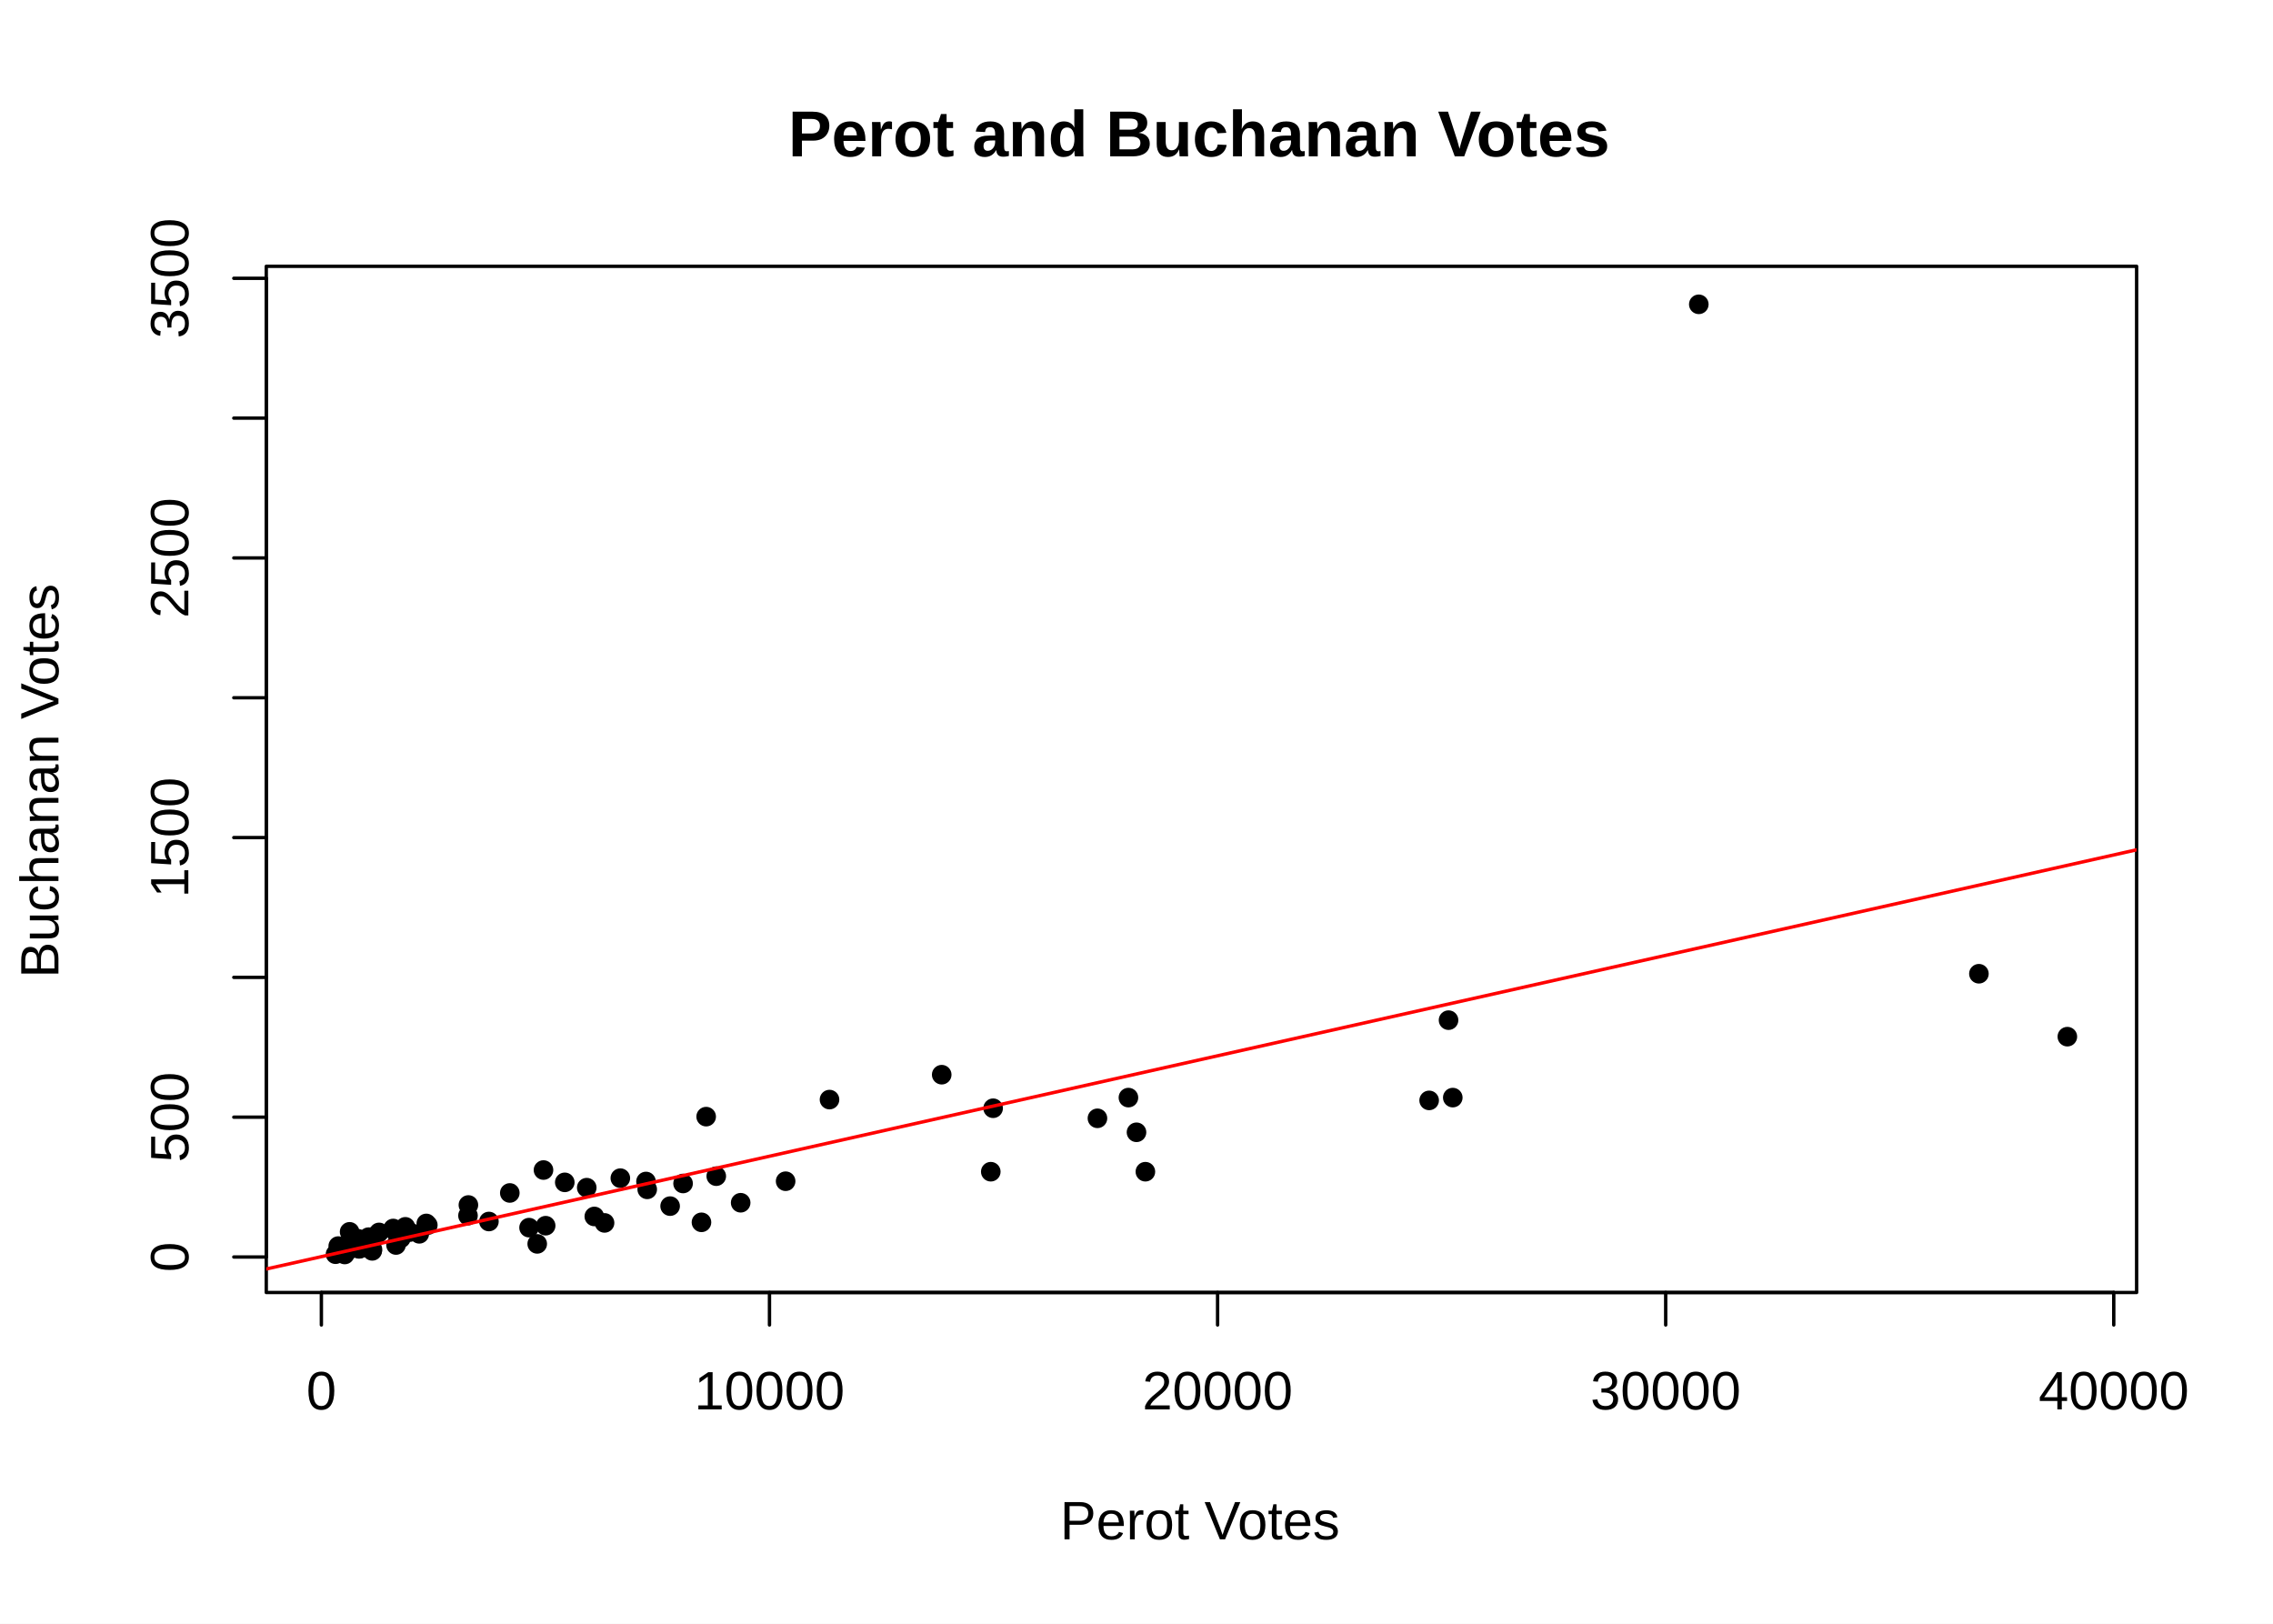
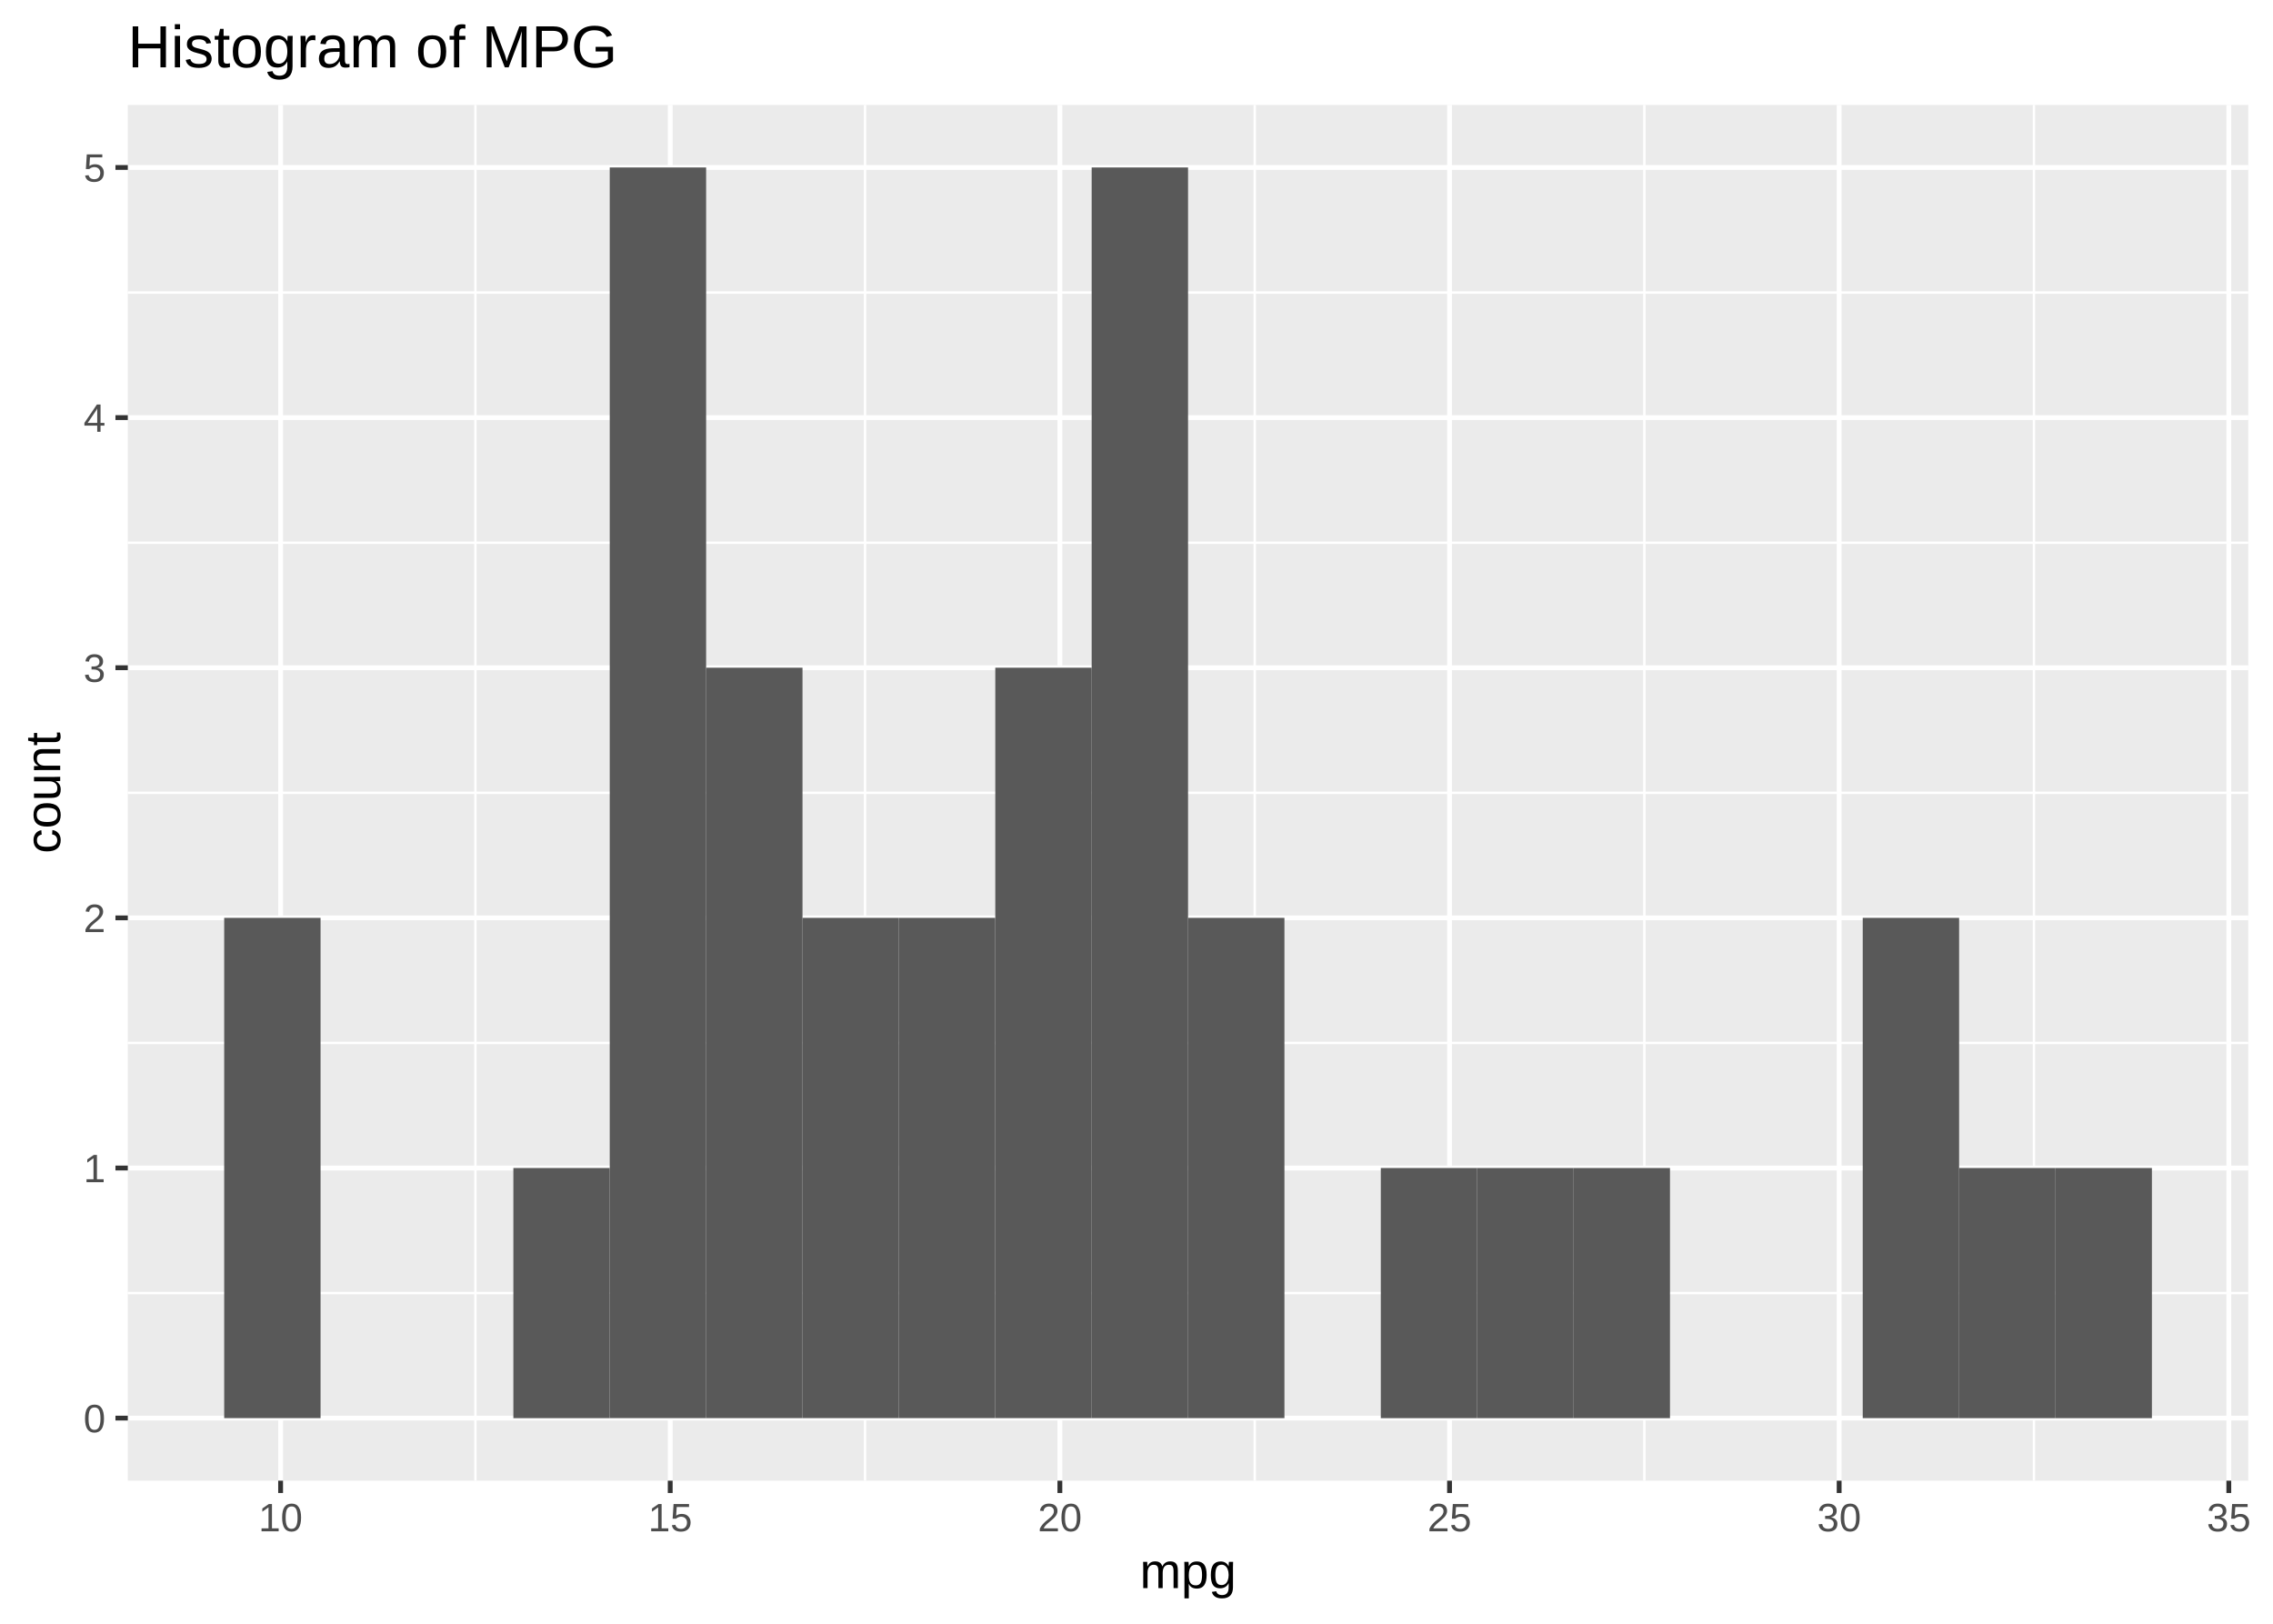
<svg xmlns="http://www.w3.org/2000/svg" viewBox="0 0 504.00 360.00">
  <defs>
    <style type="text/css">
    line, polyline, polygon, path, rect, circle {
      fill: none;
      stroke: #000000;
      stroke-linecap: round;
      stroke-linejoin: round;
      stroke-miterlimit: 10.00;
    }
  </style>
  </defs>
  <rect width="100%" height="100%" style="stroke: none; fill: #FFFFFF;" />
+   <rect x="0" y="0.00" width="504.00" height="360.00" style="stroke-width: 1.07; stroke: #FFFFFF; fill: #FFFFFF;" />
  <defs>
-     <clipPath id="cpNTkuMDR8NDczLjc2fDI4Ni41Nnw1OS4wNA==">
-       <rect x="59.04" y="59.04" width="414.72" height="227.52" />
+     <clipPath id="cpMjguMzR8NDk4LjUyfDMyOC4yOHwyMy4yNw==">
+       <rect x="28.34" y="23.27" width="470.18" height="305.01" />
    </clipPath>
  </defs>
-   <circle cx="151.46" cy="262.39" r="1.80" style="stroke-width: 0.75; fill: #000000;" clip-path="url(#cpNTkuMDR8NDczLjc2fDI4Ni41Nnw1OS4wNA==)" />
-   <circle cx="77.89" cy="274.17" r="1.80" style="stroke-width: 0.75; fill: #000000;" clip-path="url(#cpNTkuMDR8NDczLjc2fDI4Ni41Nnw1OS4wNA==)" />
-   <circle cx="130.10" cy="263.32" r="1.80" style="stroke-width: 0.75; fill: #000000;" clip-path="url(#cpNTkuMDR8NDczLjc2fDI4Ni41Nnw1OS4wNA==)" />
-   <circle cx="79.40" cy="274.66" r="1.80" style="stroke-width: 0.75; fill: #000000;" clip-path="url(#cpNTkuMDR8NDczLjc2fDI4Ni41Nnw1OS4wNA==)" />
-   <circle cx="322.13" cy="243.35" r="1.80" style="stroke-width: 0.75; fill: #000000;" clip-path="url(#cpNTkuMDR8NDczLjc2fDI4Ni41Nnw1OS4wNA==)" />
-   <circle cx="458.40" cy="229.84" r="1.80" style="stroke-width: 0.75; fill: #000000;" clip-path="url(#cpNTkuMDR8NDczLjc2fDI4Ni41Nnw1OS4wNA==)" />
-   <circle cx="77.52" cy="273.11" r="1.80" style="stroke-width: 0.75; fill: #000000;" clip-path="url(#cpNTkuMDR8NDczLjc2fDI4Ni41Nnw1OS4wNA==)" />
-   <circle cx="148.59" cy="267.41" r="1.80" style="stroke-width: 0.75; fill: #000000;" clip-path="url(#cpNTkuMDR8NDczLjc2fDI4Ni41Nnw1OS4wNA==)" />
-   <circle cx="143.24" cy="261.95" r="1.80" style="stroke-width: 0.75; fill: #000000;" clip-path="url(#cpNTkuMDR8NDczLjc2fDI4Ni41Nnw1OS4wNA==)" />
-   <circle cx="103.86" cy="267.16" r="1.80" style="stroke-width: 0.75; fill: #000000;" clip-path="url(#cpNTkuMDR8NDczLjc2fDI4Ni41Nnw1OS4wNA==)" />
-   <circle cx="134.05" cy="271.13" r="1.80" style="stroke-width: 0.75; fill: #000000;" clip-path="url(#cpNTkuMDR8NDczLjc2fDI4Ni41Nnw1OS4wNA==)" />
-   <circle cx="90.83" cy="273.17" r="1.80" style="stroke-width: 0.75; fill: #000000;" clip-path="url(#cpNTkuMDR8NDczLjc2fDI4Ni41Nnw1OS4wNA==)" />
-   <circle cx="80.85" cy="276.46" r="1.80" style="stroke-width: 0.75; fill: #000000;" clip-path="url(#cpNTkuMDR8NDczLjc2fDI4Ni41Nnw1OS4wNA==)" />
-   <circle cx="77.74" cy="276.89" r="1.80" style="stroke-width: 0.75; fill: #000000;" clip-path="url(#cpNTkuMDR8NDczLjc2fDI4Ni41Nnw1OS4wNA==)" />
-   <circle cx="208.81" cy="238.27" r="1.80" style="stroke-width: 0.75; fill: #000000;" clip-path="url(#cpNTkuMDR8NDczLjc2fDI4Ni41Nnw1OS4wNA==)" />
-   <circle cx="156.58" cy="247.57" r="1.80" style="stroke-width: 0.75; fill: #000000;" clip-path="url(#cpNTkuMDR8NDczLjc2fDI4Ni41Nnw1OS4wNA==)" />
-   <circle cx="92.97" cy="273.55" r="1.80" style="stroke-width: 0.75; fill: #000000;" clip-path="url(#cpNTkuMDR8NDczLjc2fDI4Ni41Nnw1OS4wNA==)" />
-   <circle cx="79.98" cy="276.65" r="1.80" style="stroke-width: 0.75; fill: #000000;" clip-path="url(#cpNTkuMDR8NDczLjc2fDI4Ni41Nnw1OS4wNA==)" />
-   <circle cx="80.58" cy="276.34" r="1.80" style="stroke-width: 0.75; fill: #000000;" clip-path="url(#cpNTkuMDR8NDczLjc2fDI4Ni41Nnw1OS4wNA==)" />
-   <circle cx="79.62" cy="276.89" r="1.80" style="stroke-width: 0.75; fill: #000000;" clip-path="url(#cpNTkuMDR8NDczLjc2fDI4Ni41Nnw1OS4wNA==)" />
-   <circle cx="76.44" cy="278.13" r="1.80" style="stroke-width: 0.75; fill: #000000;" clip-path="url(#cpNTkuMDR8NDczLjc2fDI4Ni41Nnw1OS4wNA==)" />
-   <circle cx="81.73" cy="274.29" r="1.80" style="stroke-width: 0.75; fill: #000000;" clip-path="url(#cpNTkuMDR8NDczLjc2fDI4Ni41Nnw1OS4wNA==)" />
-   <circle cx="75.29" cy="277.27" r="1.80" style="stroke-width: 0.75; fill: #000000;" clip-path="url(#cpNTkuMDR8NDczLjc2fDI4Ni41Nnw1OS4wNA==)" />
-   <circle cx="79.72" cy="276.83" r="1.80" style="stroke-width: 0.75; fill: #000000;" clip-path="url(#cpNTkuMDR8NDczLjc2fDI4Ni41Nnw1OS4wNA==)" />
-   <circle cx="82.54" cy="277.33" r="1.80" style="stroke-width: 0.75; fill: #000000;" clip-path="url(#cpNTkuMDR8NDczLjc2fDI4Ni41Nnw1OS4wNA==)" />
-   <circle cx="143.51" cy="263.69" r="1.80" style="stroke-width: 0.75; fill: #000000;" clip-path="url(#cpNTkuMDR8NDczLjc2fDI4Ni41Nnw1OS4wNA==)" />
-   <circle cx="108.41" cy="270.82" r="1.80" style="stroke-width: 0.75; fill: #000000;" clip-path="url(#cpNTkuMDR8NDczLjc2fDI4Ni41Nnw1OS4wNA==)" />
-   <circle cx="321.19" cy="226.18" r="1.80" style="stroke-width: 0.75; fill: #000000;" clip-path="url(#cpNTkuMDR8NDczLjc2fDI4Ni41Nnw1OS4wNA==)" />
-   <circle cx="83.26" cy="273.98" r="1.80" style="stroke-width: 0.75; fill: #000000;" clip-path="url(#cpNTkuMDR8NDczLjc2fDI4Ni41Nnw1OS4wNA==)" />
-   <circle cx="117.31" cy="272.18" r="1.80" style="stroke-width: 0.75; fill: #000000;" clip-path="url(#cpNTkuMDR8NDczLjc2fDI4Ni41Nnw1OS4wNA==)" />
-   <circle cx="87.18" cy="272.37" r="1.80" style="stroke-width: 0.75; fill: #000000;" clip-path="url(#cpNTkuMDR8NDczLjc2fDI4Ni41Nnw1OS4wNA==)" />
-   <circle cx="75.17" cy="276.89" r="1.80" style="stroke-width: 0.75; fill: #000000;" clip-path="url(#cpNTkuMDR8NDczLjc2fDI4Ni41Nnw1OS4wNA==)" />
-   <circle cx="74.40" cy="278.07" r="1.80" style="stroke-width: 0.75; fill: #000000;" clip-path="url(#cpNTkuMDR8NDczLjc2fDI4Ni41Nnw1OS4wNA==)" />
-   <circle cx="158.82" cy="260.77" r="1.80" style="stroke-width: 0.75; fill: #000000;" clip-path="url(#cpNTkuMDR8NDczLjc2fDI4Ni41Nnw1OS4wNA==)" />
-   <circle cx="253.97" cy="259.78" r="1.80" style="stroke-width: 0.75; fill: #000000;" clip-path="url(#cpNTkuMDR8NDczLjc2fDI4Ni41Nnw1OS4wNA==)" />
-   <circle cx="137.55" cy="261.21" r="1.80" style="stroke-width: 0.75; fill: #000000;" clip-path="url(#cpNTkuMDR8NDczLjc2fDI4Ni41Nnw1OS4wNA==)" />
-   <circle cx="88.89" cy="274.54" r="1.80" style="stroke-width: 0.75; fill: #000000;" clip-path="url(#cpNTkuMDR8NDczLjc2fDI4Ni41Nnw1OS4wNA==)" />
-   <circle cx="75.00" cy="276.27" r="1.80" style="stroke-width: 0.75; fill: #000000;" clip-path="url(#cpNTkuMDR8NDczLjc2fDI4Ni41Nnw1OS4wNA==)" />
-   <circle cx="77.00" cy="276.89" r="1.80" style="stroke-width: 0.75; fill: #000000;" clip-path="url(#cpNTkuMDR8NDczLjc2fDI4Ni41Nnw1OS4wNA==)" />
-   <circle cx="174.20" cy="261.89" r="1.80" style="stroke-width: 0.75; fill: #000000;" clip-path="url(#cpNTkuMDR8NDczLjc2fDI4Ni41Nnw1OS4wNA==)" />
-   <circle cx="183.93" cy="243.79" r="1.80" style="stroke-width: 0.75; fill: #000000;" clip-path="url(#cpNTkuMDR8NDczLjc2fDI4Ni41Nnw1OS4wNA==)" />
-   <circle cx="120.99" cy="271.75" r="1.80" style="stroke-width: 0.75; fill: #000000;" clip-path="url(#cpNTkuMDR8NDczLjc2fDI4Ni41Nnw1OS4wNA==)" />
-   <circle cx="316.89" cy="243.97" r="1.80" style="stroke-width: 0.75; fill: #000000;" clip-path="url(#cpNTkuMDR8NDczLjc2fDI4Ni41Nnw1OS4wNA==)" />
-   <circle cx="119.12" cy="275.78" r="1.80" style="stroke-width: 0.75; fill: #000000;" clip-path="url(#cpNTkuMDR8NDczLjc2fDI4Ni41Nnw1OS4wNA==)" />
-   <circle cx="87.72" cy="273.11" r="1.80" style="stroke-width: 0.75; fill: #000000;" clip-path="url(#cpNTkuMDR8NDczLjc2fDI4Ni41Nnw1OS4wNA==)" />
-   <circle cx="125.23" cy="262.14" r="1.80" style="stroke-width: 0.75; fill: #000000;" clip-path="url(#cpNTkuMDR8NDczLjc2fDI4Ni41Nnw1OS4wNA==)" />
-   <circle cx="87.81" cy="276.03" r="1.80" style="stroke-width: 0.75; fill: #000000;" clip-path="url(#cpNTkuMDR8NDczLjc2fDI4Ni41Nnw1OS4wNA==)" />
-   <circle cx="252.00" cy="251.04" r="1.80" style="stroke-width: 0.75; fill: #000000;" clip-path="url(#cpNTkuMDR8NDczLjc2fDI4Ni41Nnw1OS4wNA==)" />
-   <circle cx="131.78" cy="269.70" r="1.80" style="stroke-width: 0.75; fill: #000000;" clip-path="url(#cpNTkuMDR8NDczLjc2fDI4Ni41Nnw1OS4wNA==)" />
-   <circle cx="376.68" cy="67.47" r="1.80" style="stroke-width: 0.75; fill: #000000;" clip-path="url(#cpNTkuMDR8NDczLjc2fDI4Ni41Nnw1OS4wNA==)" />
-   <circle cx="250.21" cy="243.35" r="1.80" style="stroke-width: 0.75; fill: #000000;" clip-path="url(#cpNTkuMDR8NDczLjc2fDI4Ni41Nnw1OS4wNA==)" />
-   <circle cx="438.79" cy="215.89" r="1.80" style="stroke-width: 0.75; fill: #000000;" clip-path="url(#cpNTkuMDR8NDczLjc2fDI4Ni41Nnw1OS4wNA==)" />
-   <circle cx="220.21" cy="245.71" r="1.80" style="stroke-width: 0.75; fill: #000000;" clip-path="url(#cpNTkuMDR8NDczLjc2fDI4Ni41Nnw1OS4wNA==)" />
-   <circle cx="103.77" cy="269.52" r="1.80" style="stroke-width: 0.75; fill: #000000;" clip-path="url(#cpNTkuMDR8NDczLjc2fDI4Ni41Nnw1OS4wNA==)" />
-   <circle cx="120.51" cy="259.41" r="1.80" style="stroke-width: 0.75; fill: #000000;" clip-path="url(#cpNTkuMDR8NDczLjc2fDI4Ni41Nnw1OS4wNA==)" />
-   <circle cx="219.69" cy="259.78" r="1.80" style="stroke-width: 0.75; fill: #000000;" clip-path="url(#cpNTkuMDR8NDczLjc2fDI4Ni41Nnw1OS4wNA==)" />
-   <circle cx="164.23" cy="266.66" r="1.80" style="stroke-width: 0.75; fill: #000000;" clip-path="url(#cpNTkuMDR8NDczLjc2fDI4Ni41Nnw1OS4wNA==)" />
-   <circle cx="113.04" cy="264.49" r="1.80" style="stroke-width: 0.75; fill: #000000;" clip-path="url(#cpNTkuMDR8NDczLjc2fDI4Ni41Nnw1OS4wNA==)" />
-   <circle cx="155.54" cy="271.00" r="1.80" style="stroke-width: 0.75; fill: #000000;" clip-path="url(#cpNTkuMDR8NDczLjc2fDI4Ni41Nnw1OS4wNA==)" />
-   <circle cx="94.86" cy="271.62" r="1.80" style="stroke-width: 0.75; fill: #000000;" clip-path="url(#cpNTkuMDR8NDczLjc2fDI4Ni41Nnw1OS4wNA==)" />
-   <circle cx="89.88" cy="272.00" r="1.80" style="stroke-width: 0.75; fill: #000000;" clip-path="url(#cpNTkuMDR8NDczLjc2fDI4Ni41Nnw1OS4wNA==)" />
-   <circle cx="82.59" cy="277.02" r="1.80" style="stroke-width: 0.75; fill: #000000;" clip-path="url(#cpNTkuMDR8NDczLjc2fDI4Ni41Nnw1OS4wNA==)" />
-   <circle cx="75.48" cy="276.40" r="1.80" style="stroke-width: 0.75; fill: #000000;" clip-path="url(#cpNTkuMDR8NDczLjc2fDI4Ni41Nnw1OS4wNA==)" />
-   <circle cx="243.34" cy="247.94" r="1.80" style="stroke-width: 0.75; fill: #000000;" clip-path="url(#cpNTkuMDR8NDczLjc2fDI4Ni41Nnw1OS4wNA==)" />
-   <circle cx="82.10" cy="275.84" r="1.80" style="stroke-width: 0.75; fill: #000000;" clip-path="url(#cpNTkuMDR8NDczLjc2fDI4Ni41Nnw1OS4wNA==)" />
-   <circle cx="94.53" cy="271.25" r="1.80" style="stroke-width: 0.75; fill: #000000;" clip-path="url(#cpNTkuMDR8NDczLjc2fDI4Ni41Nnw1OS4wNA==)" />
-   <circle cx="84.05" cy="273.24" r="1.80" style="stroke-width: 0.75; fill: #000000;" clip-path="url(#cpNTkuMDR8NDczLjc2fDI4Ni41Nnw1OS4wNA==)" />
+   <rect x="28.34" y="23.27" width="470.18" height="305.01" style="stroke-width: 1.07; stroke: none; fill: #EBEBEB;" clip-path="url(#cpMjguMzR8NDk4LjUyfDMyOC4yOHwyMy4yNw==)" />
+   <polyline points="28.34,286.68 498.52,286.68 " style="stroke-width: 0.53; stroke: #FFFFFF; stroke-linecap: butt;" clip-path="url(#cpMjguMzR8NDk4LjUyfDMyOC4yOHwyMy4yNw==)" />
+   <polyline points="28.34,231.23 498.52,231.23 " style="stroke-width: 0.53; stroke: #FFFFFF; stroke-linecap: butt;" clip-path="url(#cpMjguMzR8NDk4LjUyfDMyOC4yOHwyMy4yNw==)" />
+   <polyline points="28.34,175.77 498.52,175.77 " style="stroke-width: 0.53; stroke: #FFFFFF; stroke-linecap: butt;" clip-path="url(#cpMjguMzR8NDk4LjUyfDMyOC4yOHwyMy4yNw==)" />
+   <polyline points="28.34,120.32 498.52,120.32 " style="stroke-width: 0.53; stroke: #FFFFFF; stroke-linecap: butt;" clip-path="url(#cpMjguMzR8NDk4LjUyfDMyOC4yOHwyMy4yNw==)" />
+   <polyline points="28.34,64.86 498.52,64.86 " style="stroke-width: 0.53; stroke: #FFFFFF; stroke-linecap: butt;" clip-path="url(#cpMjguMzR8NDk4LjUyfDMyOC4yOHwyMy4yNw==)" />
+   <polyline points="105.41,328.28 105.41,23.27 " style="stroke-width: 0.53; stroke: #FFFFFF; stroke-linecap: butt;" clip-path="url(#cpMjguMzR8NDk4LjUyfDMyOC4yOHwyMy4yNw==)" />
+   <polyline points="191.81,328.28 191.81,23.27 " style="stroke-width: 0.53; stroke: #FFFFFF; stroke-linecap: butt;" clip-path="url(#cpMjguMzR8NDk4LjUyfDMyOC4yOHwyMy4yNw==)" />
+   <polyline points="278.21,328.28 278.21,23.27 " style="stroke-width: 0.53; stroke: #FFFFFF; stroke-linecap: butt;" clip-path="url(#cpMjguMzR8NDk4LjUyfDMyOC4yOHwyMy4yNw==)" />
+   <polyline points="364.61,328.28 364.61,23.27 " style="stroke-width: 0.53; stroke: #FFFFFF; stroke-linecap: butt;" clip-path="url(#cpMjguMzR8NDk4LjUyfDMyOC4yOHwyMy4yNw==)" />
+   <polyline points="451.00,328.28 451.00,23.27 " style="stroke-width: 0.53; stroke: #FFFFFF; stroke-linecap: butt;" clip-path="url(#cpMjguMzR8NDk4LjUyfDMyOC4yOHwyMy4yNw==)" />
+   <polyline points="28.34,314.41 498.52,314.41 " style="stroke-width: 1.07; stroke: #FFFFFF; stroke-linecap: butt;" clip-path="url(#cpMjguMzR8NDk4LjUyfDMyOC4yOHwyMy4yNw==)" />
+   <polyline points="28.34,258.96 498.52,258.96 " style="stroke-width: 1.07; stroke: #FFFFFF; stroke-linecap: butt;" clip-path="url(#cpMjguMzR8NDk4LjUyfDMyOC4yOHwyMy4yNw==)" />
+   <polyline points="28.34,203.50 498.52,203.50 " style="stroke-width: 1.07; stroke: #FFFFFF; stroke-linecap: butt;" clip-path="url(#cpMjguMzR8NDk4LjUyfDMyOC4yOHwyMy4yNw==)" />
+   <polyline points="28.34,148.04 498.52,148.04 " style="stroke-width: 1.07; stroke: #FFFFFF; stroke-linecap: butt;" clip-path="url(#cpMjguMzR8NDk4LjUyfDMyOC4yOHwyMy4yNw==)" />
+   <polyline points="28.34,92.59 498.52,92.59 " style="stroke-width: 1.07; stroke: #FFFFFF; stroke-linecap: butt;" clip-path="url(#cpMjguMzR8NDk4LjUyfDMyOC4yOHwyMy4yNw==)" />
+   <polyline points="28.34,37.13 498.52,37.13 " style="stroke-width: 1.07; stroke: #FFFFFF; stroke-linecap: butt;" clip-path="url(#cpMjguMzR8NDk4LjUyfDMyOC4yOHwyMy4yNw==)" />
+   <polyline points="62.22,328.28 62.22,23.27 " style="stroke-width: 1.07; stroke: #FFFFFF; stroke-linecap: butt;" clip-path="url(#cpMjguMzR8NDk4LjUyfDMyOC4yOHwyMy4yNw==)" />
+   <polyline points="148.61,328.28 148.61,23.27 " style="stroke-width: 1.07; stroke: #FFFFFF; stroke-linecap: butt;" clip-path="url(#cpMjguMzR8NDk4LjUyfDMyOC4yOHwyMy4yNw==)" />
+   <polyline points="235.01,328.28 235.01,23.27 " style="stroke-width: 1.07; stroke: #FFFFFF; stroke-linecap: butt;" clip-path="url(#cpMjguMzR8NDk4LjUyfDMyOC4yOHwyMy4yNw==)" />
+   <polyline points="321.41,328.28 321.41,23.27 " style="stroke-width: 1.07; stroke: #FFFFFF; stroke-linecap: butt;" clip-path="url(#cpMjguMzR8NDk4LjUyfDMyOC4yOHwyMy4yNw==)" />
+   <polyline points="407.80,328.28 407.80,23.27 " style="stroke-width: 1.07; stroke: #FFFFFF; stroke-linecap: butt;" clip-path="url(#cpMjguMzR8NDk4LjUyfDMyOC4yOHwyMy4yNw==)" />
+   <polyline points="494.20,328.28 494.20,23.27 " style="stroke-width: 1.07; stroke: #FFFFFF; stroke-linecap: butt;" clip-path="url(#cpMjguMzR8NDk4LjUyfDMyOC4yOHwyMy4yNw==)" />
+   <rect x="49.71" y="203.50" width="21.37" height="110.91" style="stroke-width: 1.07; stroke: none; stroke-linecap: square; stroke-linejoin: miter; fill: #595959;" clip-path="url(#cpMjguMzR8NDk4LjUyfDMyOC4yOHwyMy4yNw==)" />
+   <rect x="71.08" y="314.41" width="21.37" height="0.00" style="stroke-width: 1.07; stroke: none; stroke-linecap: square; stroke-linejoin: miter; fill: #595959;" clip-path="url(#cpMjguMzR8NDk4LjUyfDMyOC4yOHwyMy4yNw==)" />
+   <rect x="92.45" y="314.41" width="21.37" height="0.00" style="stroke-width: 1.07; stroke: none; stroke-linecap: square; stroke-linejoin: miter; fill: #595959;" clip-path="url(#cpMjguMzR8NDk4LjUyfDMyOC4yOHwyMy4yNw==)" />
+   <rect x="113.83" y="258.96" width="21.37" height="55.46" style="stroke-width: 1.07; stroke: none; stroke-linecap: square; stroke-linejoin: miter; fill: #595959;" clip-path="url(#cpMjguMzR8NDk4LjUyfDMyOC4yOHwyMy4yNw==)" />
+   <rect x="135.20" y="37.13" width="21.37" height="277.28" style="stroke-width: 1.07; stroke: none; stroke-linecap: square; stroke-linejoin: miter; fill: #595959;" clip-path="url(#cpMjguMzR8NDk4LjUyfDMyOC4yOHwyMy4yNw==)" />
+   <rect x="156.57" y="148.04" width="21.37" height="166.37" style="stroke-width: 1.07; stroke: none; stroke-linecap: square; stroke-linejoin: miter; fill: #595959;" clip-path="url(#cpMjguMzR8NDk4LjUyfDMyOC4yOHwyMy4yNw==)" />
+   <rect x="177.94" y="203.50" width="21.37" height="110.91" style="stroke-width: 1.07; stroke: none; stroke-linecap: square; stroke-linejoin: miter; fill: #595959;" clip-path="url(#cpMjguMzR8NDk4LjUyfDMyOC4yOHwyMy4yNw==)" />
+   <rect x="199.31" y="203.50" width="21.37" height="110.91" style="stroke-width: 1.07; stroke: none; stroke-linecap: square; stroke-linejoin: miter; fill: #595959;" clip-path="url(#cpMjguMzR8NDk4LjUyfDMyOC4yOHwyMy4yNw==)" />
+   <rect x="220.69" y="148.04" width="21.37" height="166.37" style="stroke-width: 1.07; stroke: none; stroke-linecap: square; stroke-linejoin: miter; fill: #595959;" clip-path="url(#cpMjguMzR8NDk4LjUyfDMyOC4yOHwyMy4yNw==)" />
+   <rect x="242.06" y="37.13" width="21.37" height="277.28" style="stroke-width: 1.07; stroke: none; stroke-linecap: square; stroke-linejoin: miter; fill: #595959;" clip-path="url(#cpMjguMzR8NDk4LjUyfDMyOC4yOHwyMy4yNw==)" />
+   <rect x="263.43" y="203.50" width="21.37" height="110.91" style="stroke-width: 1.07; stroke: none; stroke-linecap: square; stroke-linejoin: miter; fill: #595959;" clip-path="url(#cpMjguMzR8NDk4LjUyfDMyOC4yOHwyMy4yNw==)" />
+   <rect x="284.80" y="314.41" width="21.37" height="0.00" style="stroke-width: 1.07; stroke: none; stroke-linecap: square; stroke-linejoin: miter; fill: #595959;" clip-path="url(#cpMjguMzR8NDk4LjUyfDMyOC4yOHwyMy4yNw==)" />
+   <rect x="306.17" y="258.96" width="21.37" height="55.46" style="stroke-width: 1.07; stroke: none; stroke-linecap: square; stroke-linejoin: miter; fill: #595959;" clip-path="url(#cpMjguMzR8NDk4LjUyfDMyOC4yOHwyMy4yNw==)" />
+   <rect x="327.55" y="258.96" width="21.37" height="55.46" style="stroke-width: 1.07; stroke: none; stroke-linecap: square; stroke-linejoin: miter; fill: #595959;" clip-path="url(#cpMjguMzR8NDk4LjUyfDMyOC4yOHwyMy4yNw==)" />
+   <rect x="348.92" y="258.96" width="21.37" height="55.46" style="stroke-width: 1.07; stroke: none; stroke-linecap: square; stroke-linejoin: miter; fill: #595959;" clip-path="url(#cpMjguMzR8NDk4LjUyfDMyOC4yOHwyMy4yNw==)" />
+   <rect x="370.29" y="314.41" width="21.37" height="0.00" style="stroke-width: 1.07; stroke: none; stroke-linecap: square; stroke-linejoin: miter; fill: #595959;" clip-path="url(#cpMjguMzR8NDk4LjUyfDMyOC4yOHwyMy4yNw==)" />
+   <rect x="391.66" y="314.41" width="21.37" height="0.00" style="stroke-width: 1.07; stroke: none; stroke-linecap: square; stroke-linejoin: miter; fill: #595959;" clip-path="url(#cpMjguMzR8NDk4LjUyfDMyOC4yOHwyMy4yNw==)" />
+   <rect x="413.03" y="203.50" width="21.37" height="110.91" style="stroke-width: 1.07; stroke: none; stroke-linecap: square; stroke-linejoin: miter; fill: #595959;" clip-path="url(#cpMjguMzR8NDk4LjUyfDMyOC4yOHwyMy4yNw==)" />
+   <rect x="434.40" y="258.96" width="21.37" height="55.46" style="stroke-width: 1.07; stroke: none; stroke-linecap: square; stroke-linejoin: miter; fill: #595959;" clip-path="url(#cpMjguMzR8NDk4LjUyfDMyOC4yOHwyMy4yNw==)" />
+   <rect x="455.78" y="258.96" width="21.37" height="55.46" style="stroke-width: 1.07; stroke: none; stroke-linecap: square; stroke-linejoin: miter; fill: #595959;" clip-path="url(#cpMjguMzR8NDk4LjUyfDMyOC4yOHwyMy4yNw==)" />
  <defs>
    <clipPath id="cpMC4wMHw1MDQuMDB8MzYwLjAwfDAuMDA=">
      <rect x="0.00" y="0.00" width="504.00" height="360.00" />
    </clipPath>
  </defs>
-   <line x1="71.26" y1="286.56" x2="468.69" y2="286.56" style="stroke-width: 0.75;" clip-path="url(#cpMC4wMHw1MDQuMDB8MzYwLjAwfDAuMDA=)" />
-   <line x1="71.26" y1="286.56" x2="71.26" y2="293.76" style="stroke-width: 0.75;" clip-path="url(#cpMC4wMHw1MDQuMDB8MzYwLjAwfDAuMDA=)" />
-   <line x1="170.62" y1="286.56" x2="170.62" y2="293.76" style="stroke-width: 0.75;" clip-path="url(#cpMC4wMHw1MDQuMDB8MzYwLjAwfDAuMDA=)" />
-   <line x1="269.98" y1="286.56" x2="269.98" y2="293.76" style="stroke-width: 0.75;" clip-path="url(#cpMC4wMHw1MDQuMDB8MzYwLjAwfDAuMDA=)" />
-   <line x1="369.34" y1="286.56" x2="369.34" y2="293.76" style="stroke-width: 0.75;" clip-path="url(#cpMC4wMHw1MDQuMDB8MzYwLjAwfDAuMDA=)" />
-   <line x1="468.69" y1="286.56" x2="468.69" y2="293.76" style="stroke-width: 0.75;" clip-path="url(#cpMC4wMHw1MDQuMDB8MzYwLjAwfDAuMDA=)" />
  <g clip-path="url(#cpMC4wMHw1MDQuMDB8MzYwLjAwfDAuMDA=)">
-     <text x="67.92" y="312.48" style="font-size: 12.00px; font-family: Arial;" textLength="6.67px" lengthAdjust="spacingAndGlyphs">0</text>
+     <text x="18.51" y="317.56" style="font-size: 8.80px; fill: #4D4D4D; font-family: Arial;" textLength="4.89px" lengthAdjust="spacingAndGlyphs">0</text>
  </g>
  <g clip-path="url(#cpMC4wMHw1MDQuMDB8MzYwLjAwfDAuMDA=)">
-     <text x="153.93" y="312.48" style="font-size: 12.00px; font-family: Arial;" textLength="33.37px" lengthAdjust="spacingAndGlyphs">10000</text>
+     <text x="18.51" y="262.11" style="font-size: 8.80px; fill: #4D4D4D; font-family: Arial;" textLength="4.89px" lengthAdjust="spacingAndGlyphs">1</text>
  </g>
  <g clip-path="url(#cpMC4wMHw1MDQuMDB8MzYwLjAwfDAuMDA=)">
-     <text x="253.29" y="312.48" style="font-size: 12.00px; font-family: Arial;" textLength="33.37px" lengthAdjust="spacingAndGlyphs">20000</text>
+     <text x="18.51" y="206.65" style="font-size: 8.80px; fill: #4D4D4D; font-family: Arial;" textLength="4.89px" lengthAdjust="spacingAndGlyphs">2</text>
  </g>
  <g clip-path="url(#cpMC4wMHw1MDQuMDB8MzYwLjAwfDAuMDA=)">
-     <text x="352.65" y="312.48" style="font-size: 12.00px; font-family: Arial;" textLength="33.37px" lengthAdjust="spacingAndGlyphs">30000</text>
+     <text x="18.51" y="151.19" style="font-size: 8.80px; fill: #4D4D4D; font-family: Arial;" textLength="4.89px" lengthAdjust="spacingAndGlyphs">3</text>
  </g>
  <g clip-path="url(#cpMC4wMHw1MDQuMDB8MzYwLjAwfDAuMDA=)">
-     <text x="452.01" y="312.48" style="font-size: 12.00px; font-family: Arial;" textLength="33.37px" lengthAdjust="spacingAndGlyphs">40000</text>
-   </g>
-   <line x1="59.04" y1="278.69" x2="59.04" y2="61.70" style="stroke-width: 0.75;" clip-path="url(#cpMC4wMHw1MDQuMDB8MzYwLjAwfDAuMDA=)" />
-   <line x1="59.04" y1="278.69" x2="51.84" y2="278.69" style="stroke-width: 0.75;" clip-path="url(#cpMC4wMHw1MDQuMDB8MzYwLjAwfDAuMDA=)" />
-   <line x1="59.04" y1="247.69" x2="51.84" y2="247.69" style="stroke-width: 0.75;" clip-path="url(#cpMC4wMHw1MDQuMDB8MzYwLjAwfDAuMDA=)" />
-   <line x1="59.04" y1="216.69" x2="51.84" y2="216.69" style="stroke-width: 0.75;" clip-path="url(#cpMC4wMHw1MDQuMDB8MzYwLjAwfDAuMDA=)" />
-   <line x1="59.04" y1="185.70" x2="51.84" y2="185.70" style="stroke-width: 0.75;" clip-path="url(#cpMC4wMHw1MDQuMDB8MzYwLjAwfDAuMDA=)" />
-   <line x1="59.04" y1="154.70" x2="51.84" y2="154.70" style="stroke-width: 0.75;" clip-path="url(#cpMC4wMHw1MDQuMDB8MzYwLjAwfDAuMDA=)" />
-   <line x1="59.04" y1="123.70" x2="51.84" y2="123.70" style="stroke-width: 0.75;" clip-path="url(#cpMC4wMHw1MDQuMDB8MzYwLjAwfDAuMDA=)" />
-   <line x1="59.04" y1="92.70" x2="51.84" y2="92.70" style="stroke-width: 0.75;" clip-path="url(#cpMC4wMHw1MDQuMDB8MzYwLjAwfDAuMDA=)" />
-   <line x1="59.04" y1="61.70" x2="51.84" y2="61.70" style="stroke-width: 0.75;" clip-path="url(#cpMC4wMHw1MDQuMDB8MzYwLjAwfDAuMDA=)" />
-   <g clip-path="url(#cpMC4wMHw1MDQuMDB8MzYwLjAwfDAuMDA=)">
-     <text transform="translate(41.76,282.03) rotate(-90)" style="font-size: 12.00px; font-family: Arial;" textLength="6.67px" lengthAdjust="spacingAndGlyphs">0</text>
+     <text x="18.51" y="95.74" style="font-size: 8.80px; fill: #4D4D4D; font-family: Arial;" textLength="4.89px" lengthAdjust="spacingAndGlyphs">4</text>
  </g>
  <g clip-path="url(#cpMC4wMHw1MDQuMDB8MzYwLjAwfDAuMDA=)">
-     <text transform="translate(41.76,257.70) rotate(-90)" style="font-size: 12.00px; font-family: Arial;" textLength="20.02px" lengthAdjust="spacingAndGlyphs">500</text>
+     <text x="18.51" y="40.28" style="font-size: 8.80px; fill: #4D4D4D; font-family: Arial;" textLength="4.89px" lengthAdjust="spacingAndGlyphs">5</text>
+   </g>
+   <polyline points="25.60,314.41 28.34,314.41 " style="stroke-width: 1.07; stroke: #333333; stroke-linecap: butt;" clip-path="url(#cpMC4wMHw1MDQuMDB8MzYwLjAwfDAuMDA=)" />
+   <polyline points="25.60,258.96 28.34,258.96 " style="stroke-width: 1.07; stroke: #333333; stroke-linecap: butt;" clip-path="url(#cpMC4wMHw1MDQuMDB8MzYwLjAwfDAuMDA=)" />
+   <polyline points="25.60,203.50 28.34,203.50 " style="stroke-width: 1.07; stroke: #333333; stroke-linecap: butt;" clip-path="url(#cpMC4wMHw1MDQuMDB8MzYwLjAwfDAuMDA=)" />
+   <polyline points="25.60,148.04 28.34,148.04 " style="stroke-width: 1.07; stroke: #333333; stroke-linecap: butt;" clip-path="url(#cpMC4wMHw1MDQuMDB8MzYwLjAwfDAuMDA=)" />
+   <polyline points="25.60,92.59 28.34,92.59 " style="stroke-width: 1.07; stroke: #333333; stroke-linecap: butt;" clip-path="url(#cpMC4wMHw1MDQuMDB8MzYwLjAwfDAuMDA=)" />
+   <polyline points="25.60,37.13 28.34,37.13 " style="stroke-width: 1.07; stroke: #333333; stroke-linecap: butt;" clip-path="url(#cpMC4wMHw1MDQuMDB8MzYwLjAwfDAuMDA=)" />
+   <polyline points="62.22,331.02 62.22,328.28 " style="stroke-width: 1.07; stroke: #333333; stroke-linecap: butt;" clip-path="url(#cpMC4wMHw1MDQuMDB8MzYwLjAwfDAuMDA=)" />
+   <polyline points="148.61,331.02 148.61,328.28 " style="stroke-width: 1.07; stroke: #333333; stroke-linecap: butt;" clip-path="url(#cpMC4wMHw1MDQuMDB8MzYwLjAwfDAuMDA=)" />
+   <polyline points="235.01,331.02 235.01,328.28 " style="stroke-width: 1.07; stroke: #333333; stroke-linecap: butt;" clip-path="url(#cpMC4wMHw1MDQuMDB8MzYwLjAwfDAuMDA=)" />
+   <polyline points="321.41,331.02 321.41,328.28 " style="stroke-width: 1.07; stroke: #333333; stroke-linecap: butt;" clip-path="url(#cpMC4wMHw1MDQuMDB8MzYwLjAwfDAuMDA=)" />
+   <polyline points="407.80,331.02 407.80,328.28 " style="stroke-width: 1.07; stroke: #333333; stroke-linecap: butt;" clip-path="url(#cpMC4wMHw1MDQuMDB8MzYwLjAwfDAuMDA=)" />
+   <polyline points="494.20,331.02 494.20,328.28 " style="stroke-width: 1.07; stroke: #333333; stroke-linecap: butt;" clip-path="url(#cpMC4wMHw1MDQuMDB8MzYwLjAwfDAuMDA=)" />
+   <g clip-path="url(#cpMC4wMHw1MDQuMDB8MzYwLjAwfDAuMDA=)">
+     <text x="57.32" y="339.51" style="font-size: 8.80px; fill: #4D4D4D; font-family: Arial;" textLength="9.79px" lengthAdjust="spacingAndGlyphs">10</text>
  </g>
  <g clip-path="url(#cpMC4wMHw1MDQuMDB8MzYwLjAwfDAuMDA=)">
-     <text transform="translate(41.76,199.04) rotate(-90)" style="font-size: 12.00px; font-family: Arial;" textLength="26.70px" lengthAdjust="spacingAndGlyphs">1500</text>
+     <text x="143.72" y="339.51" style="font-size: 8.80px; fill: #4D4D4D; font-family: Arial;" textLength="9.79px" lengthAdjust="spacingAndGlyphs">15</text>
  </g>
  <g clip-path="url(#cpMC4wMHw1MDQuMDB8MzYwLjAwfDAuMDA=)">
-     <text transform="translate(41.76,137.05) rotate(-90)" style="font-size: 12.00px; font-family: Arial;" textLength="26.70px" lengthAdjust="spacingAndGlyphs">2500</text>
+     <text x="230.12" y="339.51" style="font-size: 8.80px; fill: #4D4D4D; font-family: Arial;" textLength="9.79px" lengthAdjust="spacingAndGlyphs">20</text>
  </g>
  <g clip-path="url(#cpMC4wMHw1MDQuMDB8MzYwLjAwfDAuMDA=)">
-     <text transform="translate(41.76,75.05) rotate(-90)" style="font-size: 12.00px; font-family: Arial;" textLength="26.70px" lengthAdjust="spacingAndGlyphs">3500</text>
-   </g>
-   <polyline points="59.04,286.56 473.76,286.56 473.76,59.04 59.04,59.04 59.04,286.56 " style="stroke-width: 0.75;" clip-path="url(#cpMC4wMHw1MDQuMDB8MzYwLjAwfDAuMDA=)" />
-   <g clip-path="url(#cpMC4wMHw1MDQuMDB8MzYwLjAwfDAuMDA=)">
-     <text x="174.78" y="34.67" style="font-size: 14.40px; font-weight: bold; font-family: Arial;" textLength="183.23px" lengthAdjust="spacingAndGlyphs">Perot and Buchanan Votes</text>
+     <text x="316.51" y="339.51" style="font-size: 8.80px; fill: #4D4D4D; font-family: Arial;" textLength="9.79px" lengthAdjust="spacingAndGlyphs">25</text>
  </g>
  <g clip-path="url(#cpMC4wMHw1MDQuMDB8MzYwLjAwfDAuMDA=)">
-     <text x="235.05" y="341.28" style="font-size: 12.00px; font-family: Arial;" textLength="62.70px" lengthAdjust="spacingAndGlyphs">Perot Votes</text>
+     <text x="402.91" y="339.51" style="font-size: 8.80px; fill: #4D4D4D; font-family: Arial;" textLength="9.79px" lengthAdjust="spacingAndGlyphs">30</text>
  </g>
  <g clip-path="url(#cpMC4wMHw1MDQuMDB8MzYwLjAwfDAuMDA=)">
-     <text transform="translate(12.96,216.83) rotate(-90)" style="font-size: 12.00px; font-family: Arial;" textLength="88.07px" lengthAdjust="spacingAndGlyphs">Buchanan Votes</text>
+     <text x="489.31" y="339.51" style="font-size: 8.80px; fill: #4D4D4D; font-family: Arial;" textLength="9.79px" lengthAdjust="spacingAndGlyphs">35</text>
  </g>
-   <defs>
-     <clipPath id="cpNTkuMDR8NDczLjc2fDI4Ni41Nnw1OS4wNA==">
-       <rect x="59.04" y="59.04" width="414.72" height="227.52" />
-     </clipPath>
-   </defs>
-   <line x1="59.04" y1="281.35" x2="473.76" y2="188.41" style="stroke-width: 0.75; stroke: #FF0000;" clip-path="url(#cpNTkuMDR8NDczLjc2fDI4Ni41Nnw1OS4wNA==)" />
+   <g clip-path="url(#cpMC4wMHw1MDQuMDB8MzYwLjAwfDAuMDA=)">
+     <text x="252.73" y="352.10" style="font-size: 11.00px; font-family: Arial;" textLength="21.40px" lengthAdjust="spacingAndGlyphs">mpg</text>
+   </g>
+   <g clip-path="url(#cpMC4wMHw1MDQuMDB8MzYwLjAwfDAuMDA=)">
+     <text transform="translate(13.35,189.23) rotate(-90)" style="font-size: 11.00px; font-family: Arial;" textLength="26.91px" lengthAdjust="spacingAndGlyphs">count</text>
+   </g>
+   <g clip-path="url(#cpMC4wMHw1MDQuMDB8MzYwLjAwfDAuMDA=)">
+     <text x="28.34" y="14.93" style="font-size: 13.20px; font-family: Arial;" textLength="108.56px" lengthAdjust="spacingAndGlyphs">Histogram of MPG</text>
+   </g>
</svg>
